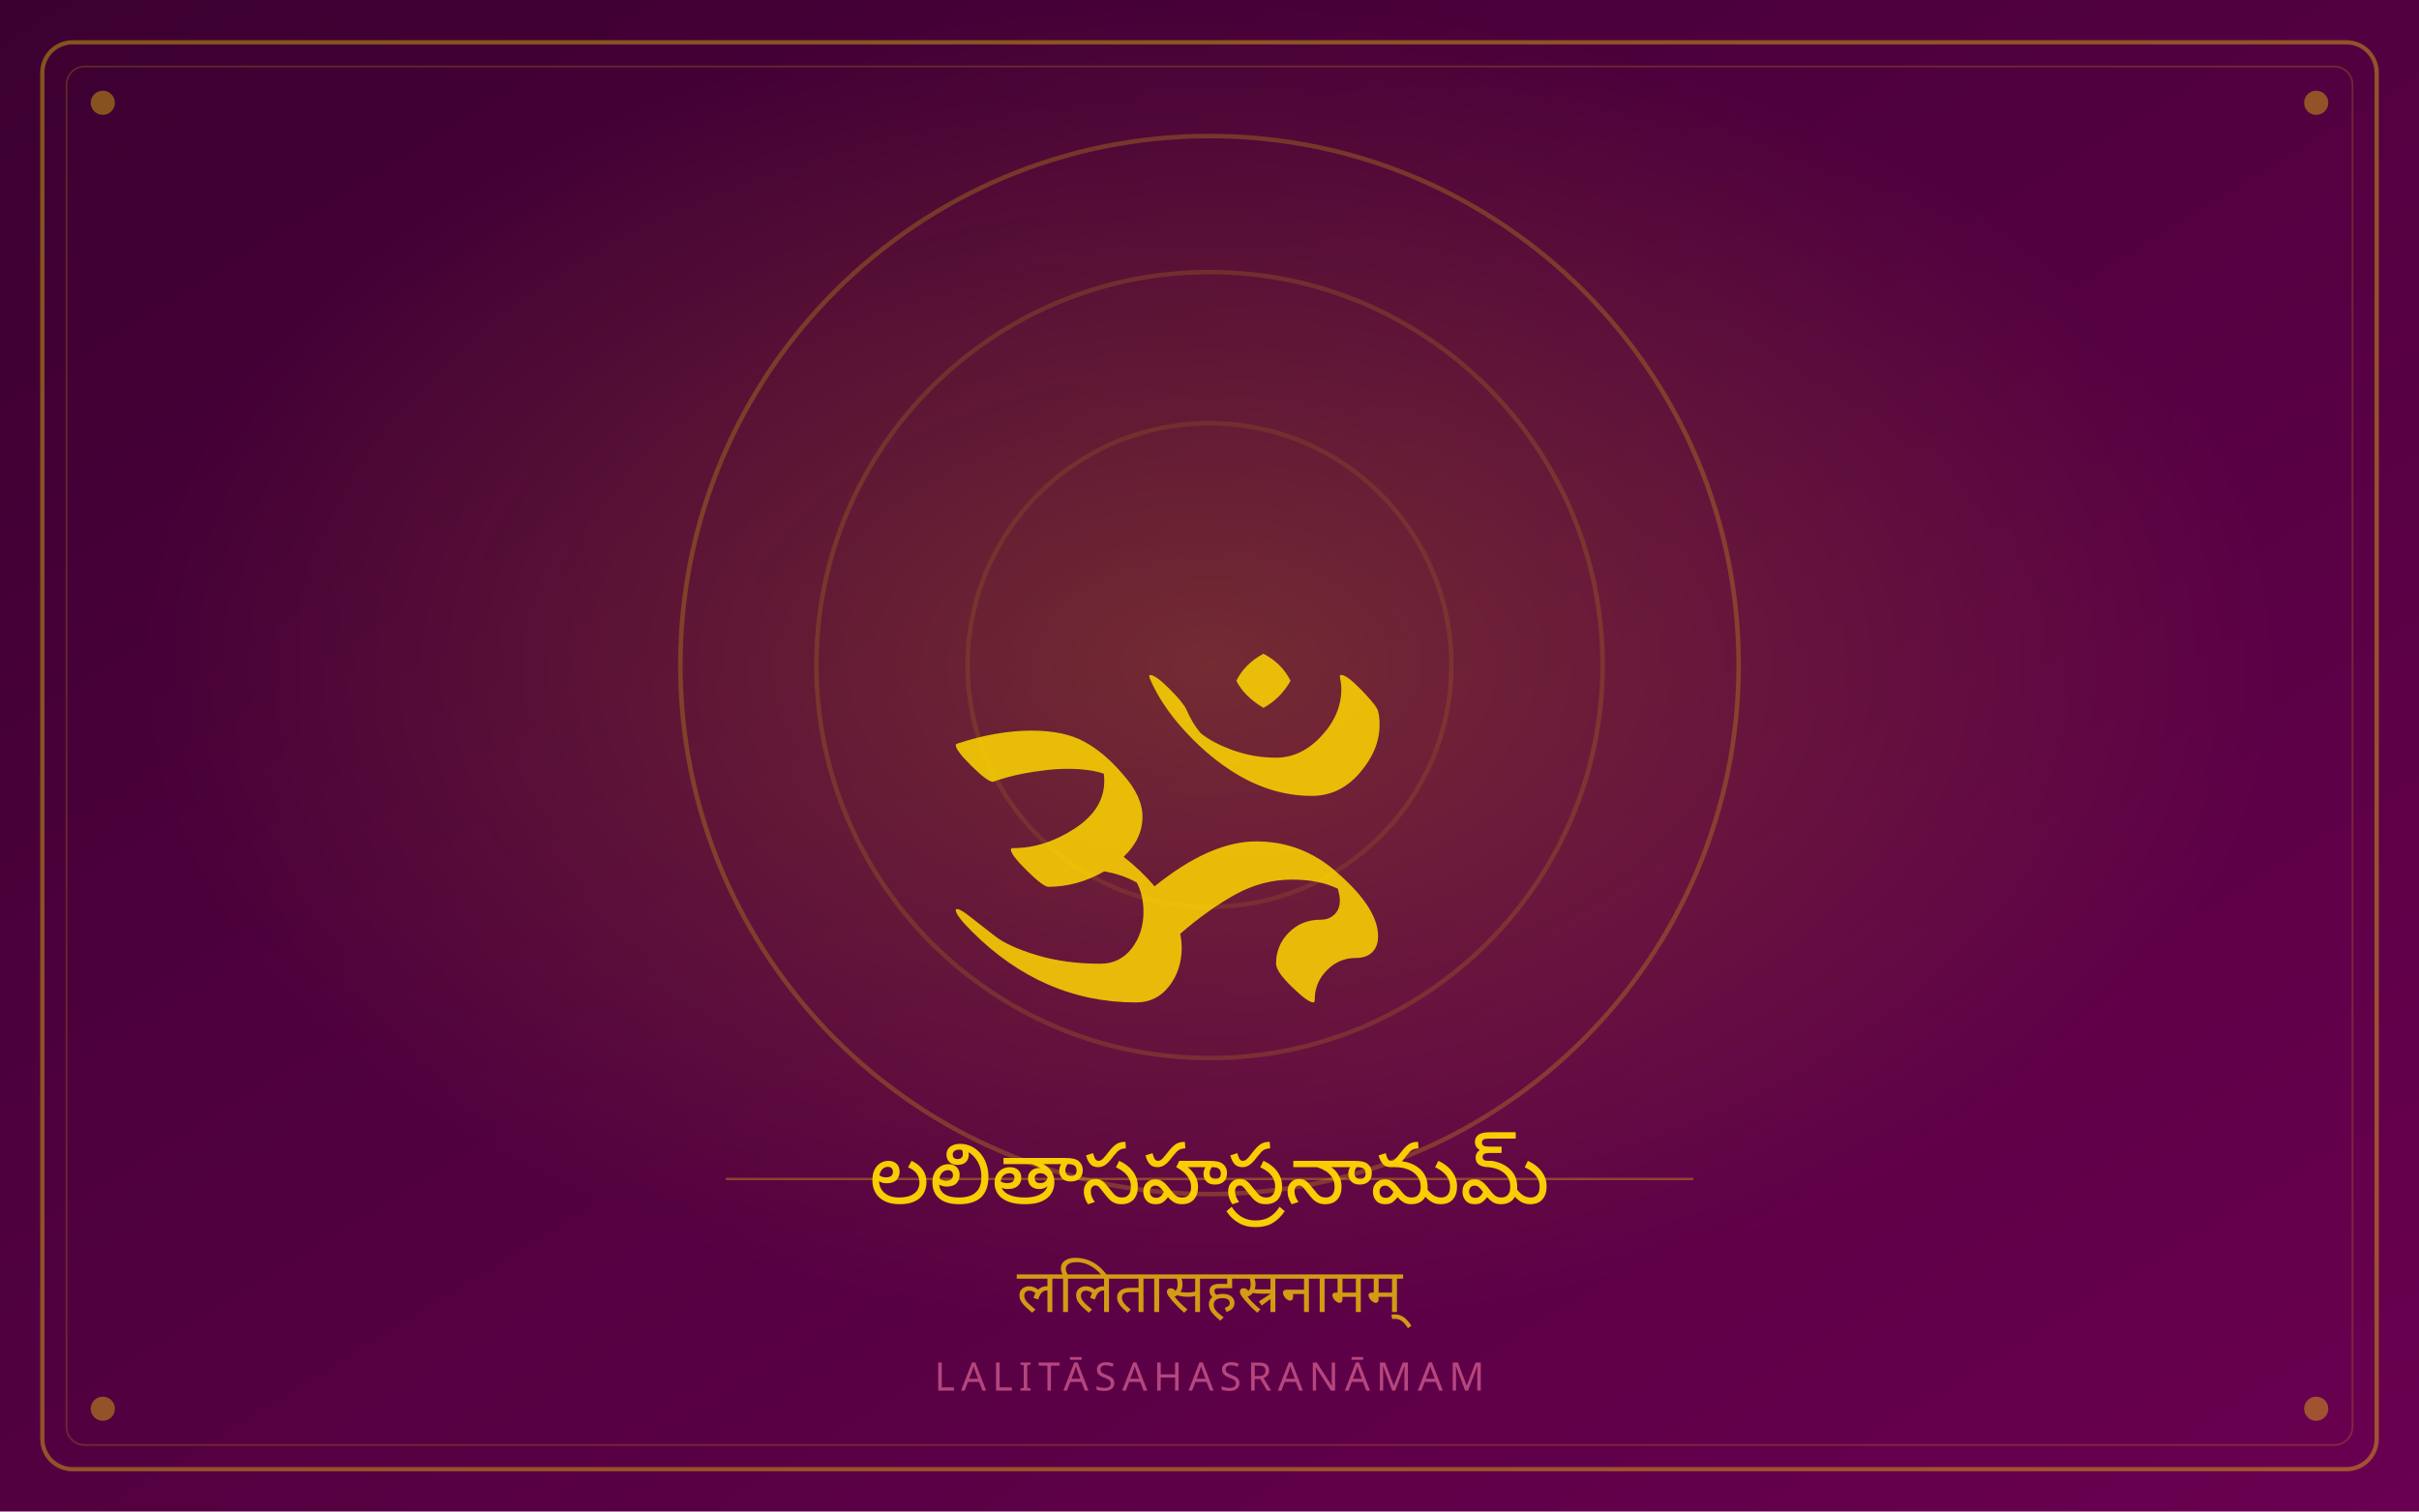
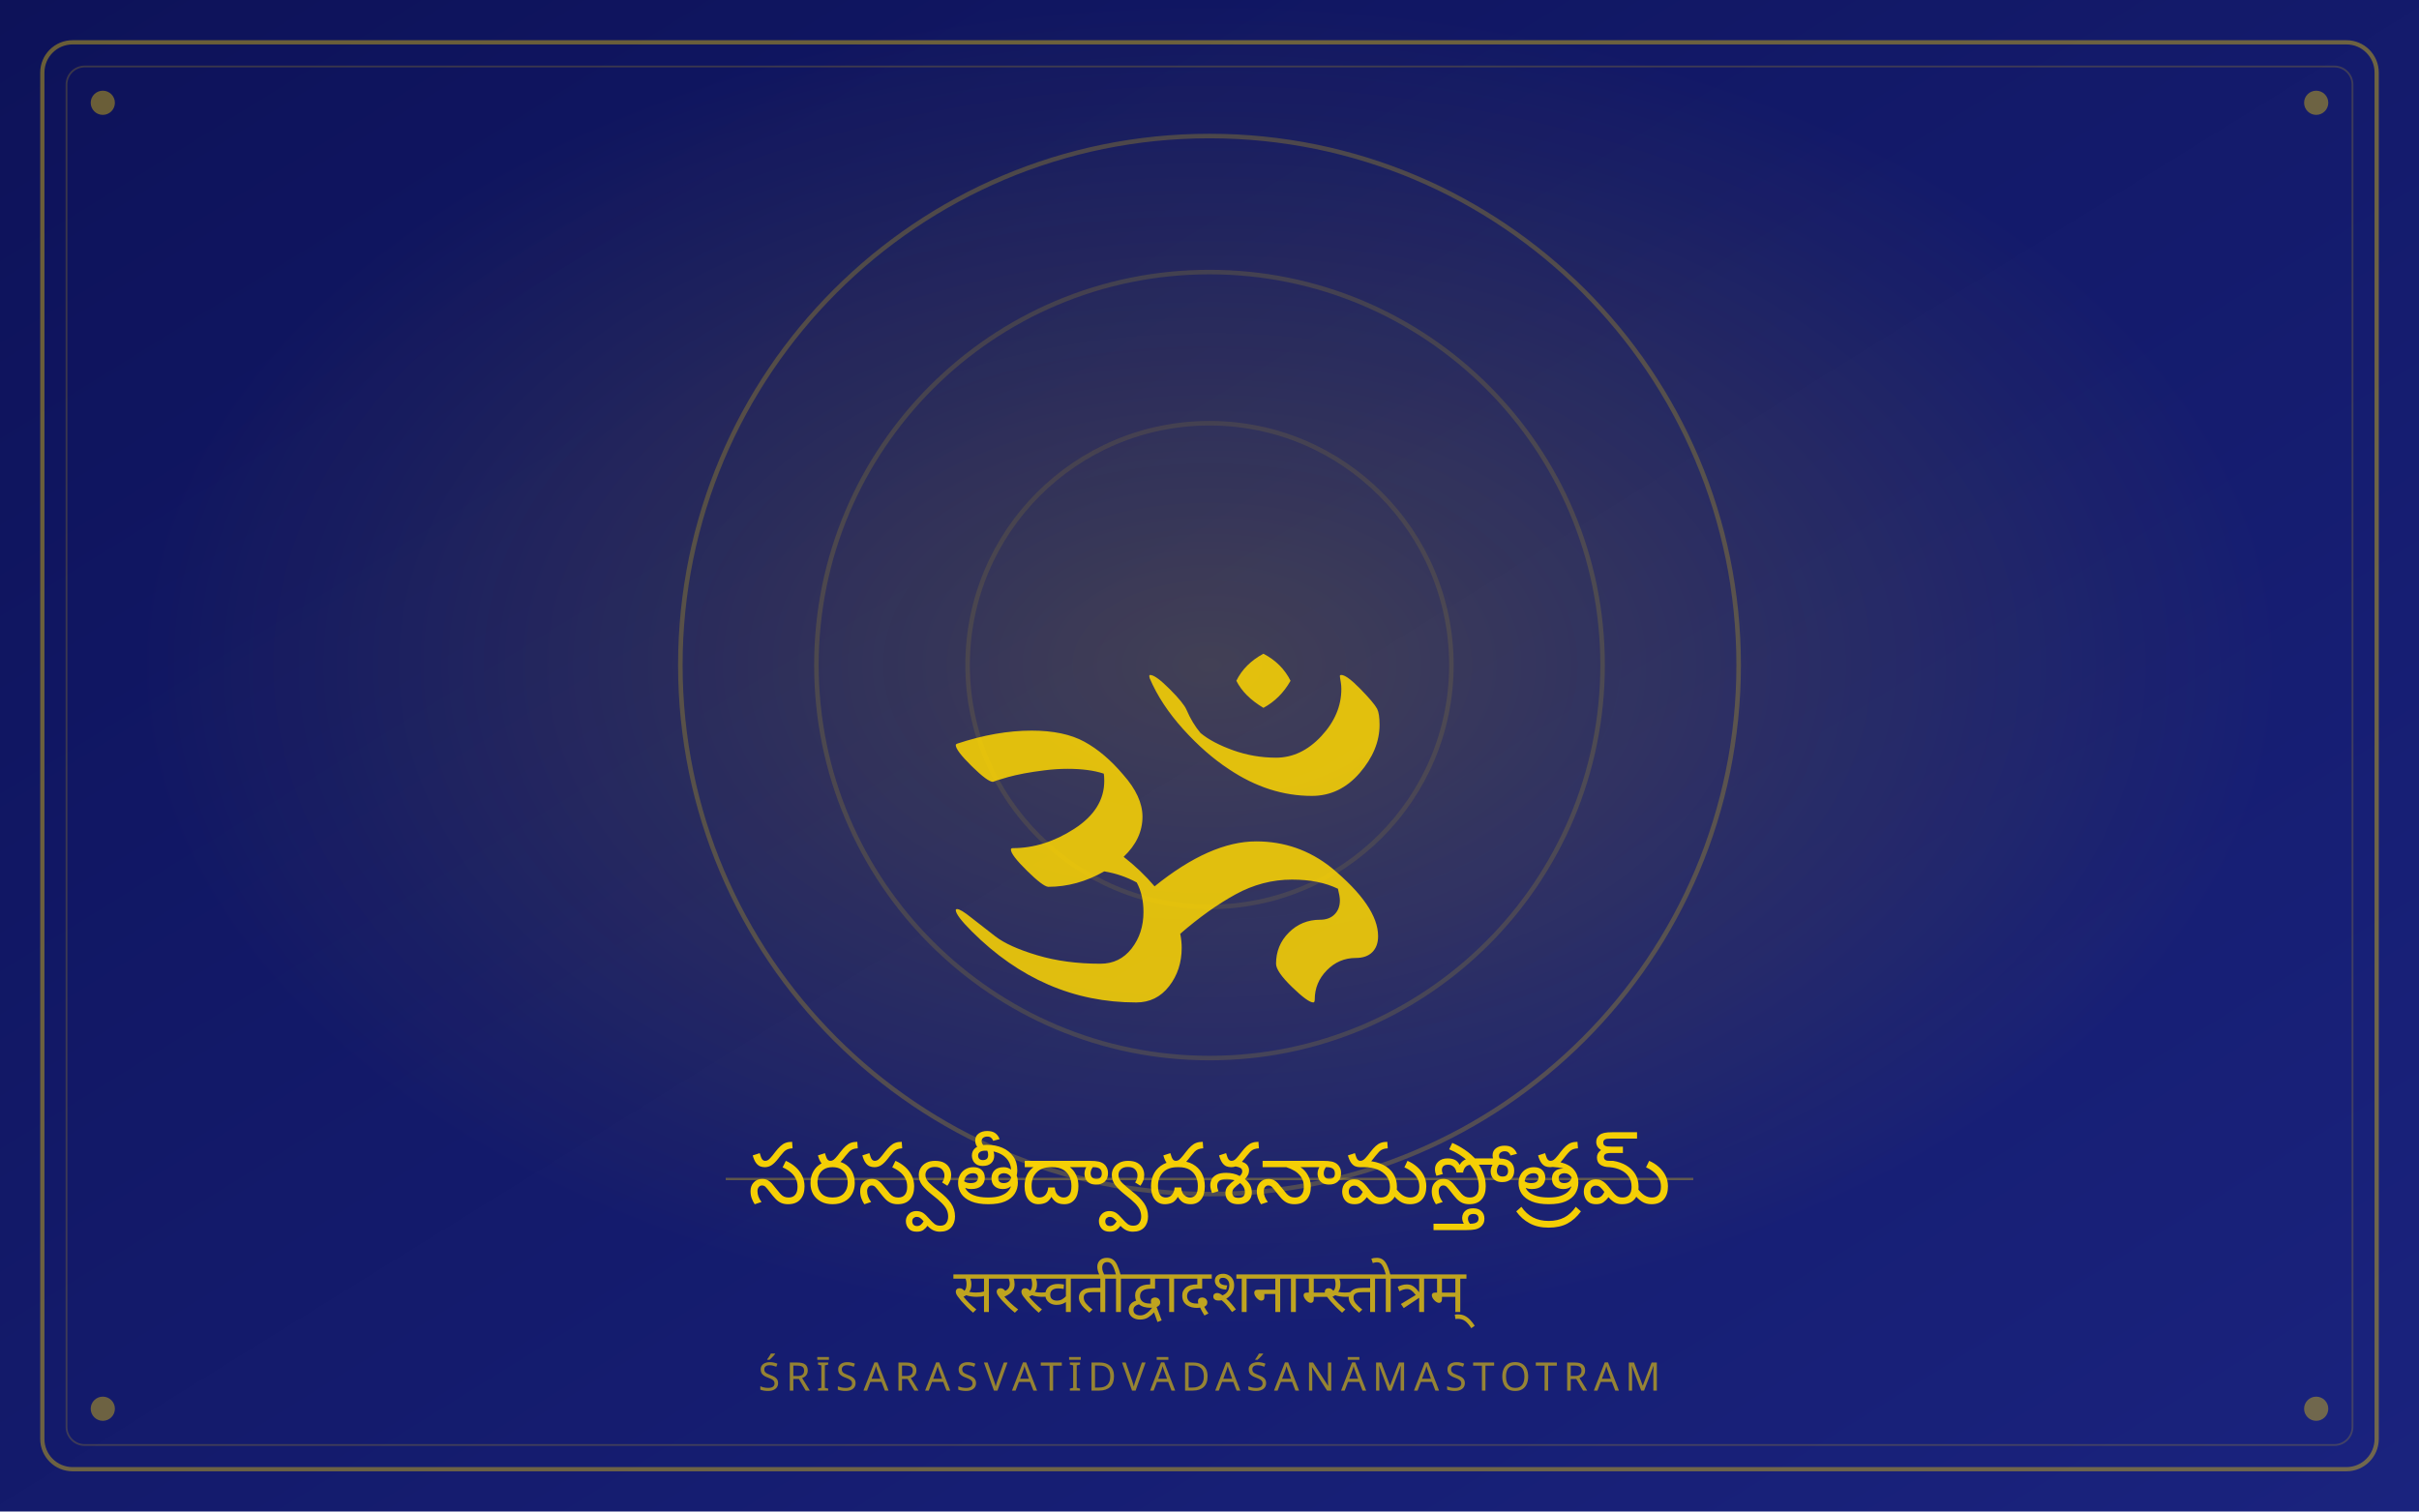
<svg xmlns="http://www.w3.org/2000/svg" viewBox="0 0 800 500" width="800" height="500">
  <defs>
    <linearGradient id="bg" x1="0%" y1="0%" x2="100%" y2="100%">
-       <stop offset="0%" stop-color="#3B0030" />
-       <stop offset="100%" stop-color="#6A0050" />
+       <stop offset="0%" stop-color="#0D1259" />
+       <stop offset="100%" stop-color="#1A237E" />
    </linearGradient>
    <radialGradient id="glow" cx="50%" cy="44%" r="44%">
      <stop offset="0%" stop-color="#FFD700" stop-opacity="0.20" />
      <stop offset="100%" stop-color="#FFD700" stop-opacity="0" />
    </radialGradient>
    <filter id="blur4">
      <feGaussianBlur stdDeviation="4" />
    </filter>
    <filter id="blur8">
      <feGaussianBlur stdDeviation="8" />
    </filter>
  </defs>
  <rect width="800" height="500" fill="url(#bg)" />
  <rect width="800" height="500" fill="url(#glow)" />
  <rect x="14" y="14" width="772" height="472" rx="10" fill="none" stroke="#FFD700" stroke-width="1.4" stroke-opacity="0.38" />
  <rect x="22" y="22" width="756" height="456" rx="6" fill="none" stroke="#FFD700" stroke-width="0.6" stroke-opacity="0.18" />
  <circle cx="34" cy="34" r="4" fill="#FFD700" fill-opacity="0.38" />
  <circle cx="766" cy="34" r="4" fill="#FFD700" fill-opacity="0.38" />
  <circle cx="34" cy="466" r="4" fill="#FFD700" fill-opacity="0.38" />
  <circle cx="766" cy="466" r="4" fill="#FFD700" fill-opacity="0.38" />
  <circle cx="400" cy="220" r="175" fill="none" stroke="#FFD700" stroke-width="1.5" stroke-opacity="0.22" />
  <circle cx="400" cy="220" r="130" fill="none" stroke="#FFD700" stroke-width="1.5" stroke-opacity="0.14" />
  <circle cx="400" cy="220" r="80" fill="none" stroke="#FFD700" stroke-width="1.5" stroke-opacity="0.1" />
  <text x="400" y="280" text-anchor="middle" dominant-baseline="middle" font-size="160" fill="#FFD700" fill-opacity="0.85" font-family="serif">ॐ</text>
  <line x1="240" y1="390" x2="560" y2="390" stroke="#FFD700" stroke-width="0.8" stroke-opacity="0.30" />
-   <text x="400" y="398" text-anchor="middle" font-size="28" fill="#FFD700" fill-opacity="0.95" font-family="'Noto Sans Telugu',serif">లలితాసహస్రనామమ్</text>
-   <text x="400" y="434" text-anchor="middle" font-size="20" fill="#FFD700" fill-opacity="0.72" font-family="'Noto Sans Devanagari',serif">ललितासहस्रनामम्</text>
-   <text x="400" y="460" text-anchor="middle" font-size="13" fill="#FF80AB" fill-opacity="0.55" font-family="sans-serif" letter-spacing="2">LALITĀSAHASRANĀMAM</text>
+   <text x="400" y="398" text-anchor="middle" font-size="28" fill="#FFD700" fill-opacity="0.95" font-family="'Noto Sans Telugu',serif">సరస్వతీద్వాదశనామస్తోత్రమ్</text>
+   <text x="400" y="434" text-anchor="middle" font-size="20" fill="#FFD700" fill-opacity="0.72" font-family="'Noto Sans Devanagari',serif">सरस्वतीद्वादशनाम्स्तोत्रम्</text>
+   <text x="400" y="460" text-anchor="middle" font-size="13" fill="#FFD700" fill-opacity="0.55" font-family="sans-serif" letter-spacing="2">ŚRĪSARASVATĪDVĀDAŚANĀMASTOTRAM</text>
</svg>
